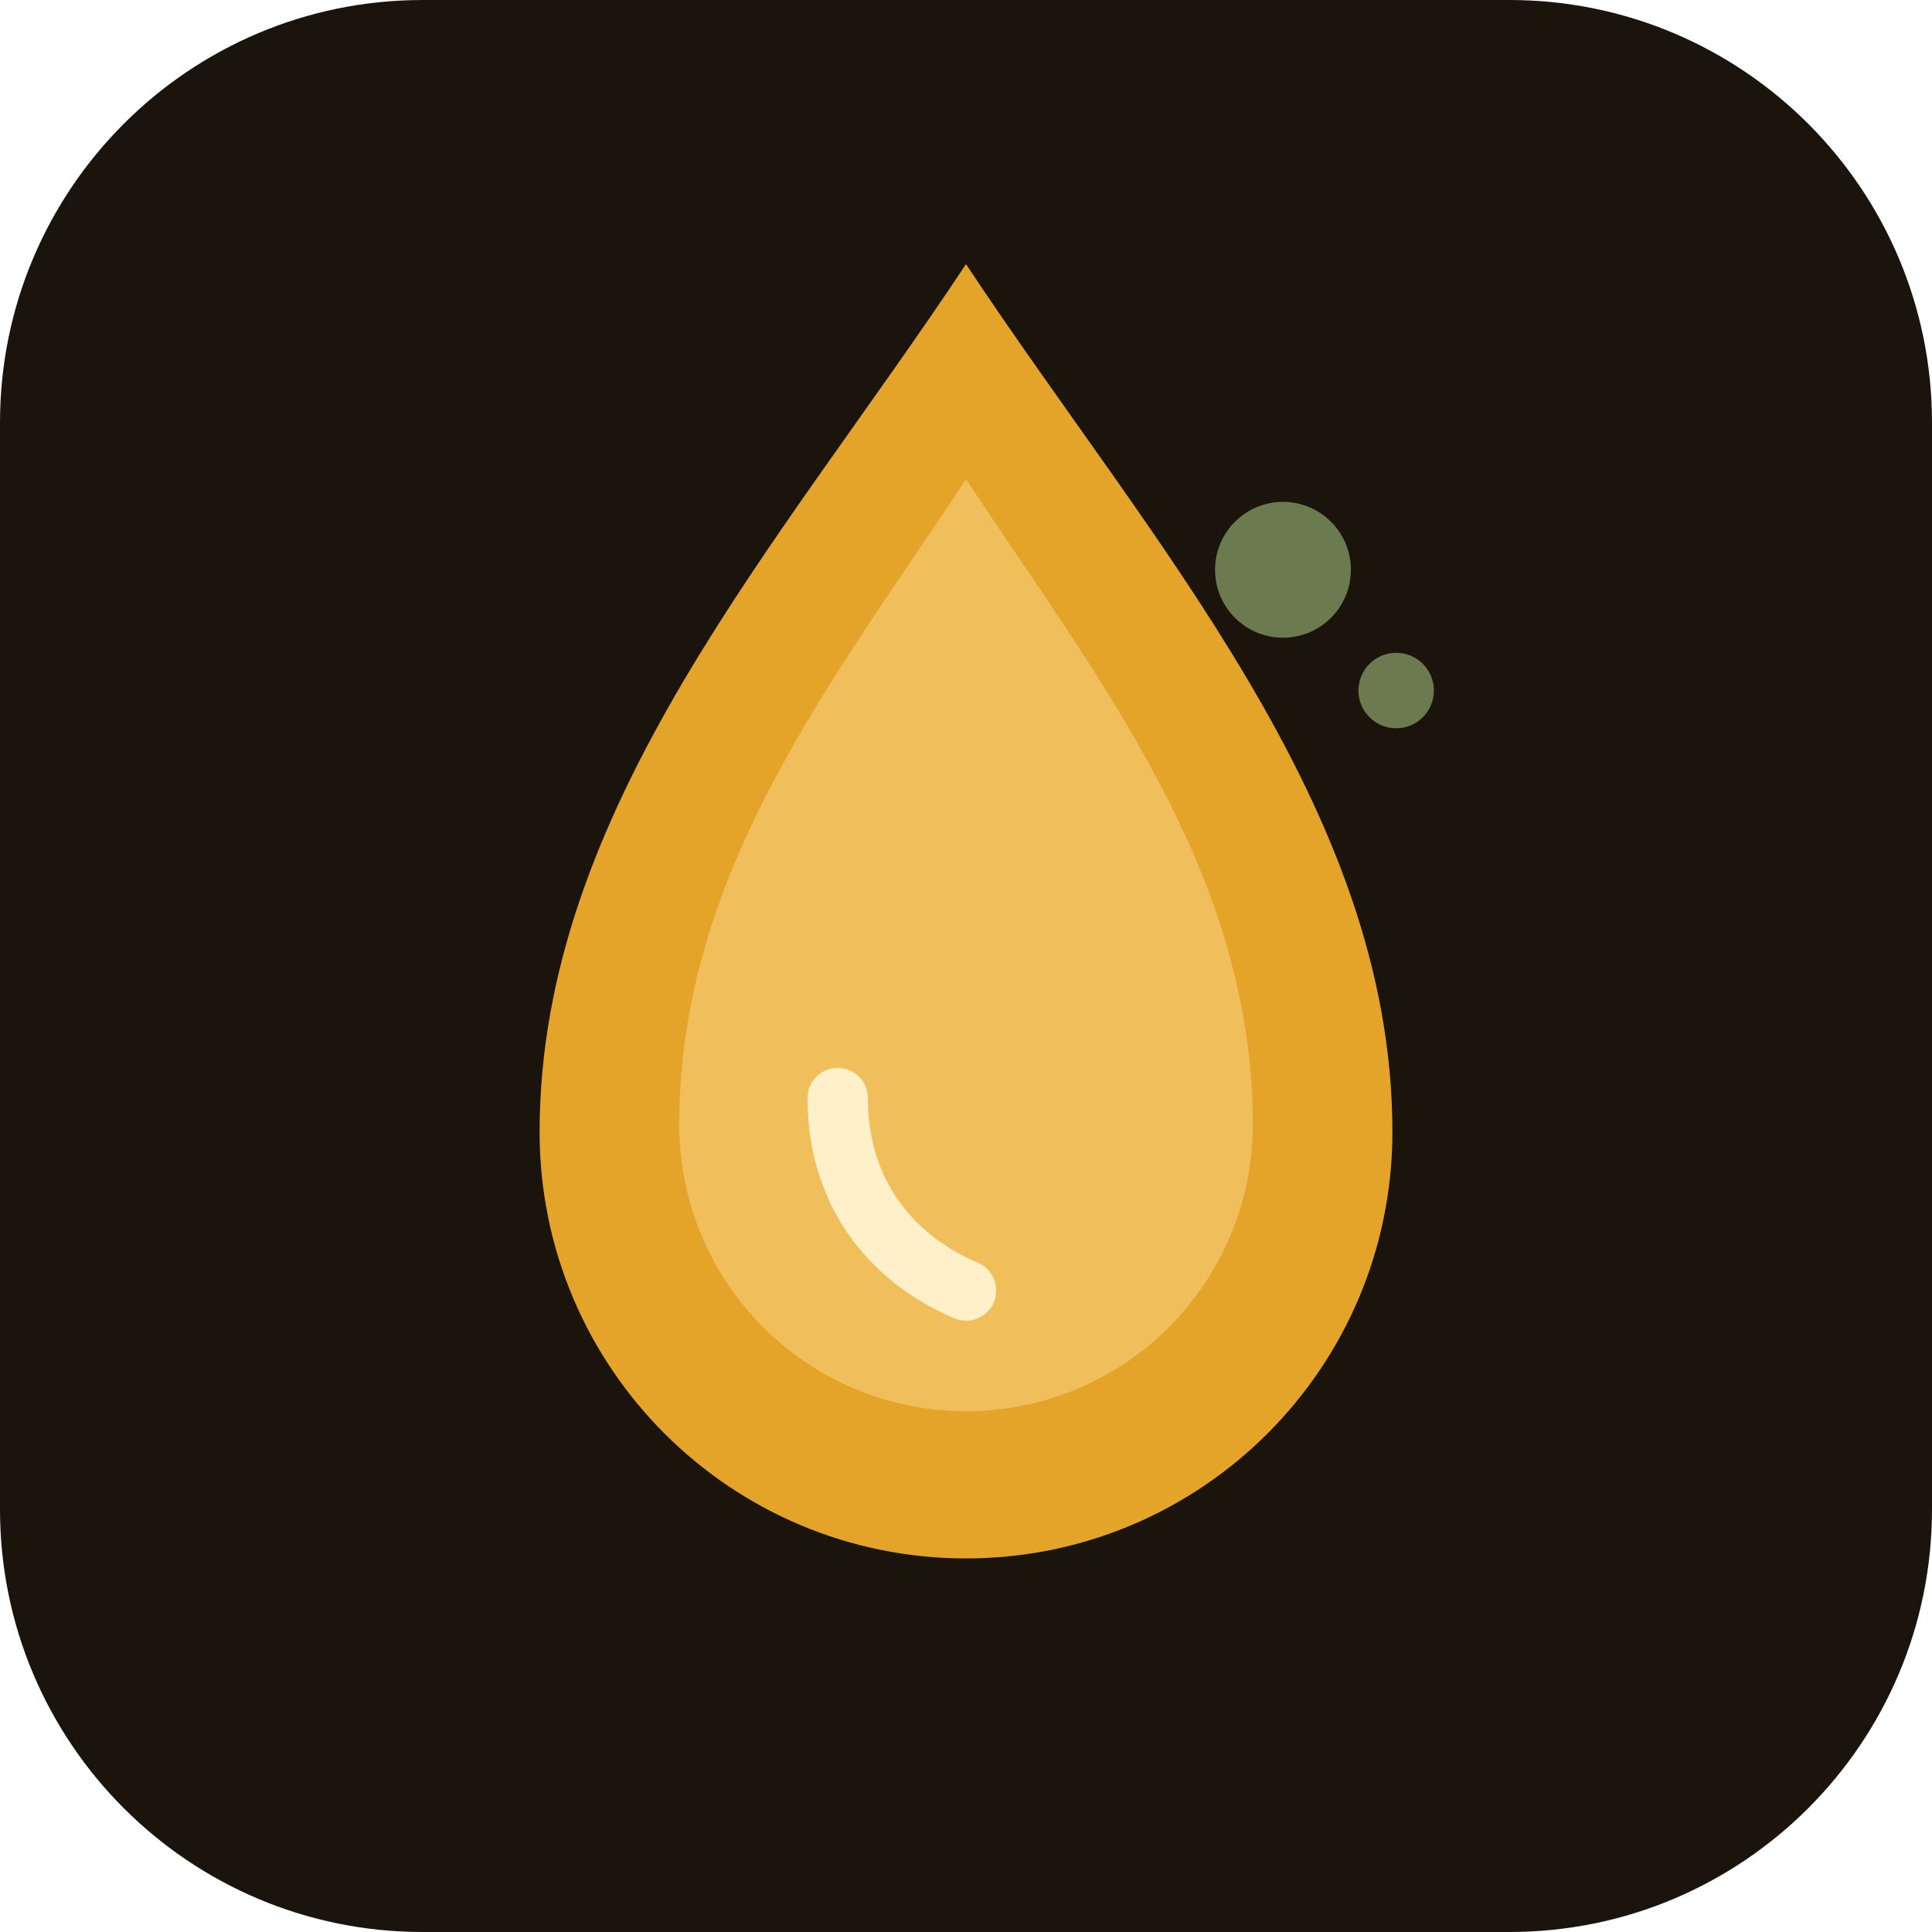
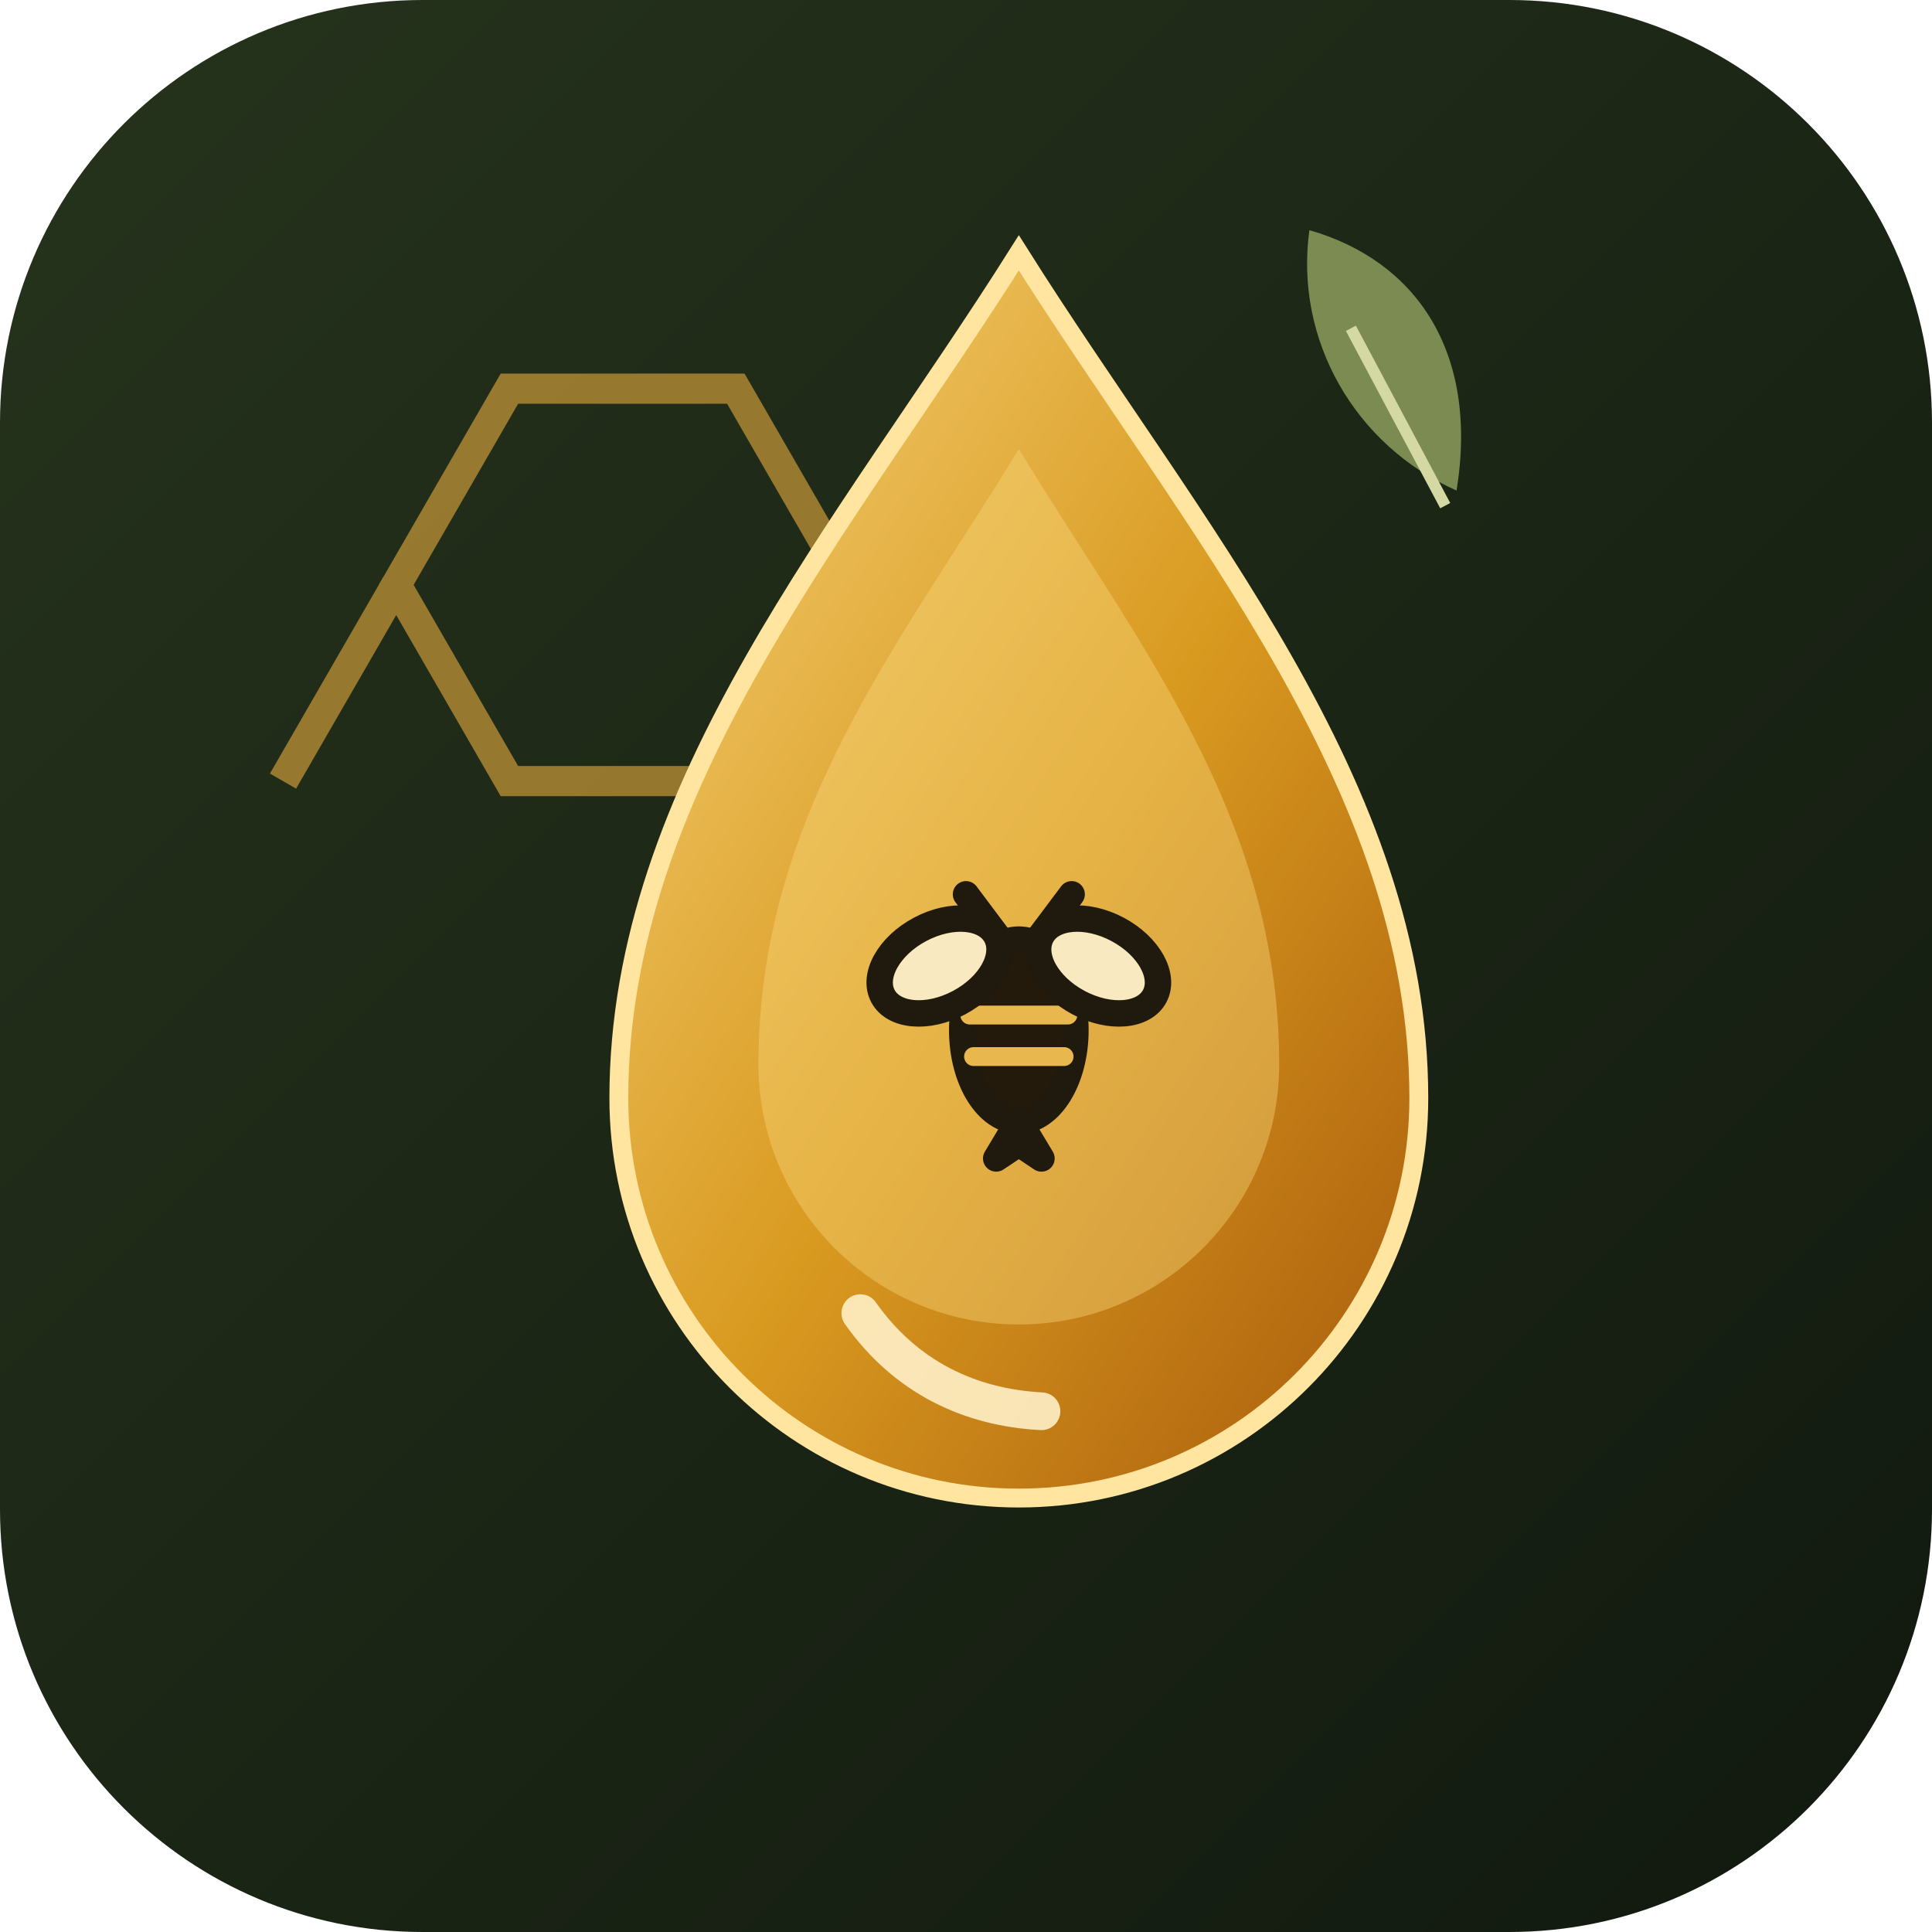
<svg xmlns="http://www.w3.org/2000/svg" viewBox="0 0 512 512">
-   <rect width="512" height="512" rx="112" fill="#1B140D" />
-   <path d="M256 70C207 144 143 214 143 300a113 113 0 0 0 226 0c0-86-64-156-113-230Z" fill="#E3A429" />
-   <path d="M256 127c-35 53-76 104-76 171a76 76 0 0 0 152 0c0-67-41-118-76-171Z" fill="#F0BE5A" />
-   <path d="M222 291c0 24 13 42 34 51" fill="none" stroke="#FFF0C9" stroke-linecap="round" stroke-width="16" />
-   <circle cx="340" cy="151" r="18" fill="#6B7A4F" />
-   <circle cx="370" cy="183" r="10" fill="#6B7A4F" />
+   <defs>
+     <linearGradient id="gold" x1="0" y1="0" x2="1" y2="1">
+       <stop stop-color="#F6D47C" />
+       <stop offset=".52" stop-color="#D99A20" />
+       <stop offset="1" stop-color="#A85A0B" />
+     </linearGradient>
+     <linearGradient id="bg" x1="0" y1="0" x2="1" y2="1">
+       <stop stop-color="#26331C" />
+       <stop offset="1" stop-color="#11190F" />
+     </linearGradient>
+   </defs>
+   <rect width="512" height="512" rx="112" fill="url(#bg)" />
+   <g fill="none" stroke="#D6A23B" stroke-width="8" opacity=".65">
+     <path d="M105 155l30-52h60l30 52-30 52h-60z" />
+     <path d="M75 207l30-52M225 155l30 52" />
+   </g>
+   <path d="M270 67C224 140 164 208 164 291a106 106 0 0 0 212 0c0-83-60-151-106-224Z" fill="url(#gold)" stroke="#FFE5A0" stroke-width="5" />
+   <path d="M270 119c-31 51-69 97-69 163a69 69 0 0 0 138 0c0-66-38-112-69-163Z" fill="#F9D77A" opacity=".42" />
+   <g transform="translate(270 273)" stroke="#20190D" stroke-width="7" stroke-linecap="round" stroke-linejoin="round">
+     <ellipse cx="0" cy="0" rx="15" ry="24" fill="#241A0B" />
+     <path d="M-13-4h26M-12 7h24" fill="none" stroke="#E8B84E" stroke-width="5" />
+     <ellipse cx="-21" cy="-17" rx="17" ry="11" fill="#F9E9C0" transform="rotate(-28 -21 -17)" />
+     <ellipse cx="21" cy="-17" rx="17" ry="11" fill="#F9E9C0" transform="rotate(28 21 -17)" />
+     <path d="M-5-24l-9-12m19 12 9-12" fill="none" />
+     <path d="M0 24l-6 10 6-4 6 4z" fill="#241A0B" />
+   </g>
+   <path d="M228 348c12 17 29 25 48 26" fill="none" stroke="#FFF0C7" stroke-width="10" stroke-linecap="round" opacity=".9" />
+   <path d="M386 130c-27-12-43-40-39-69 28 8 45 32 39 69Z" fill="#7B8B51" />
+   <path d="M383 134l-25-47" stroke="#D4D9A3" stroke-width="3" />
</svg>
